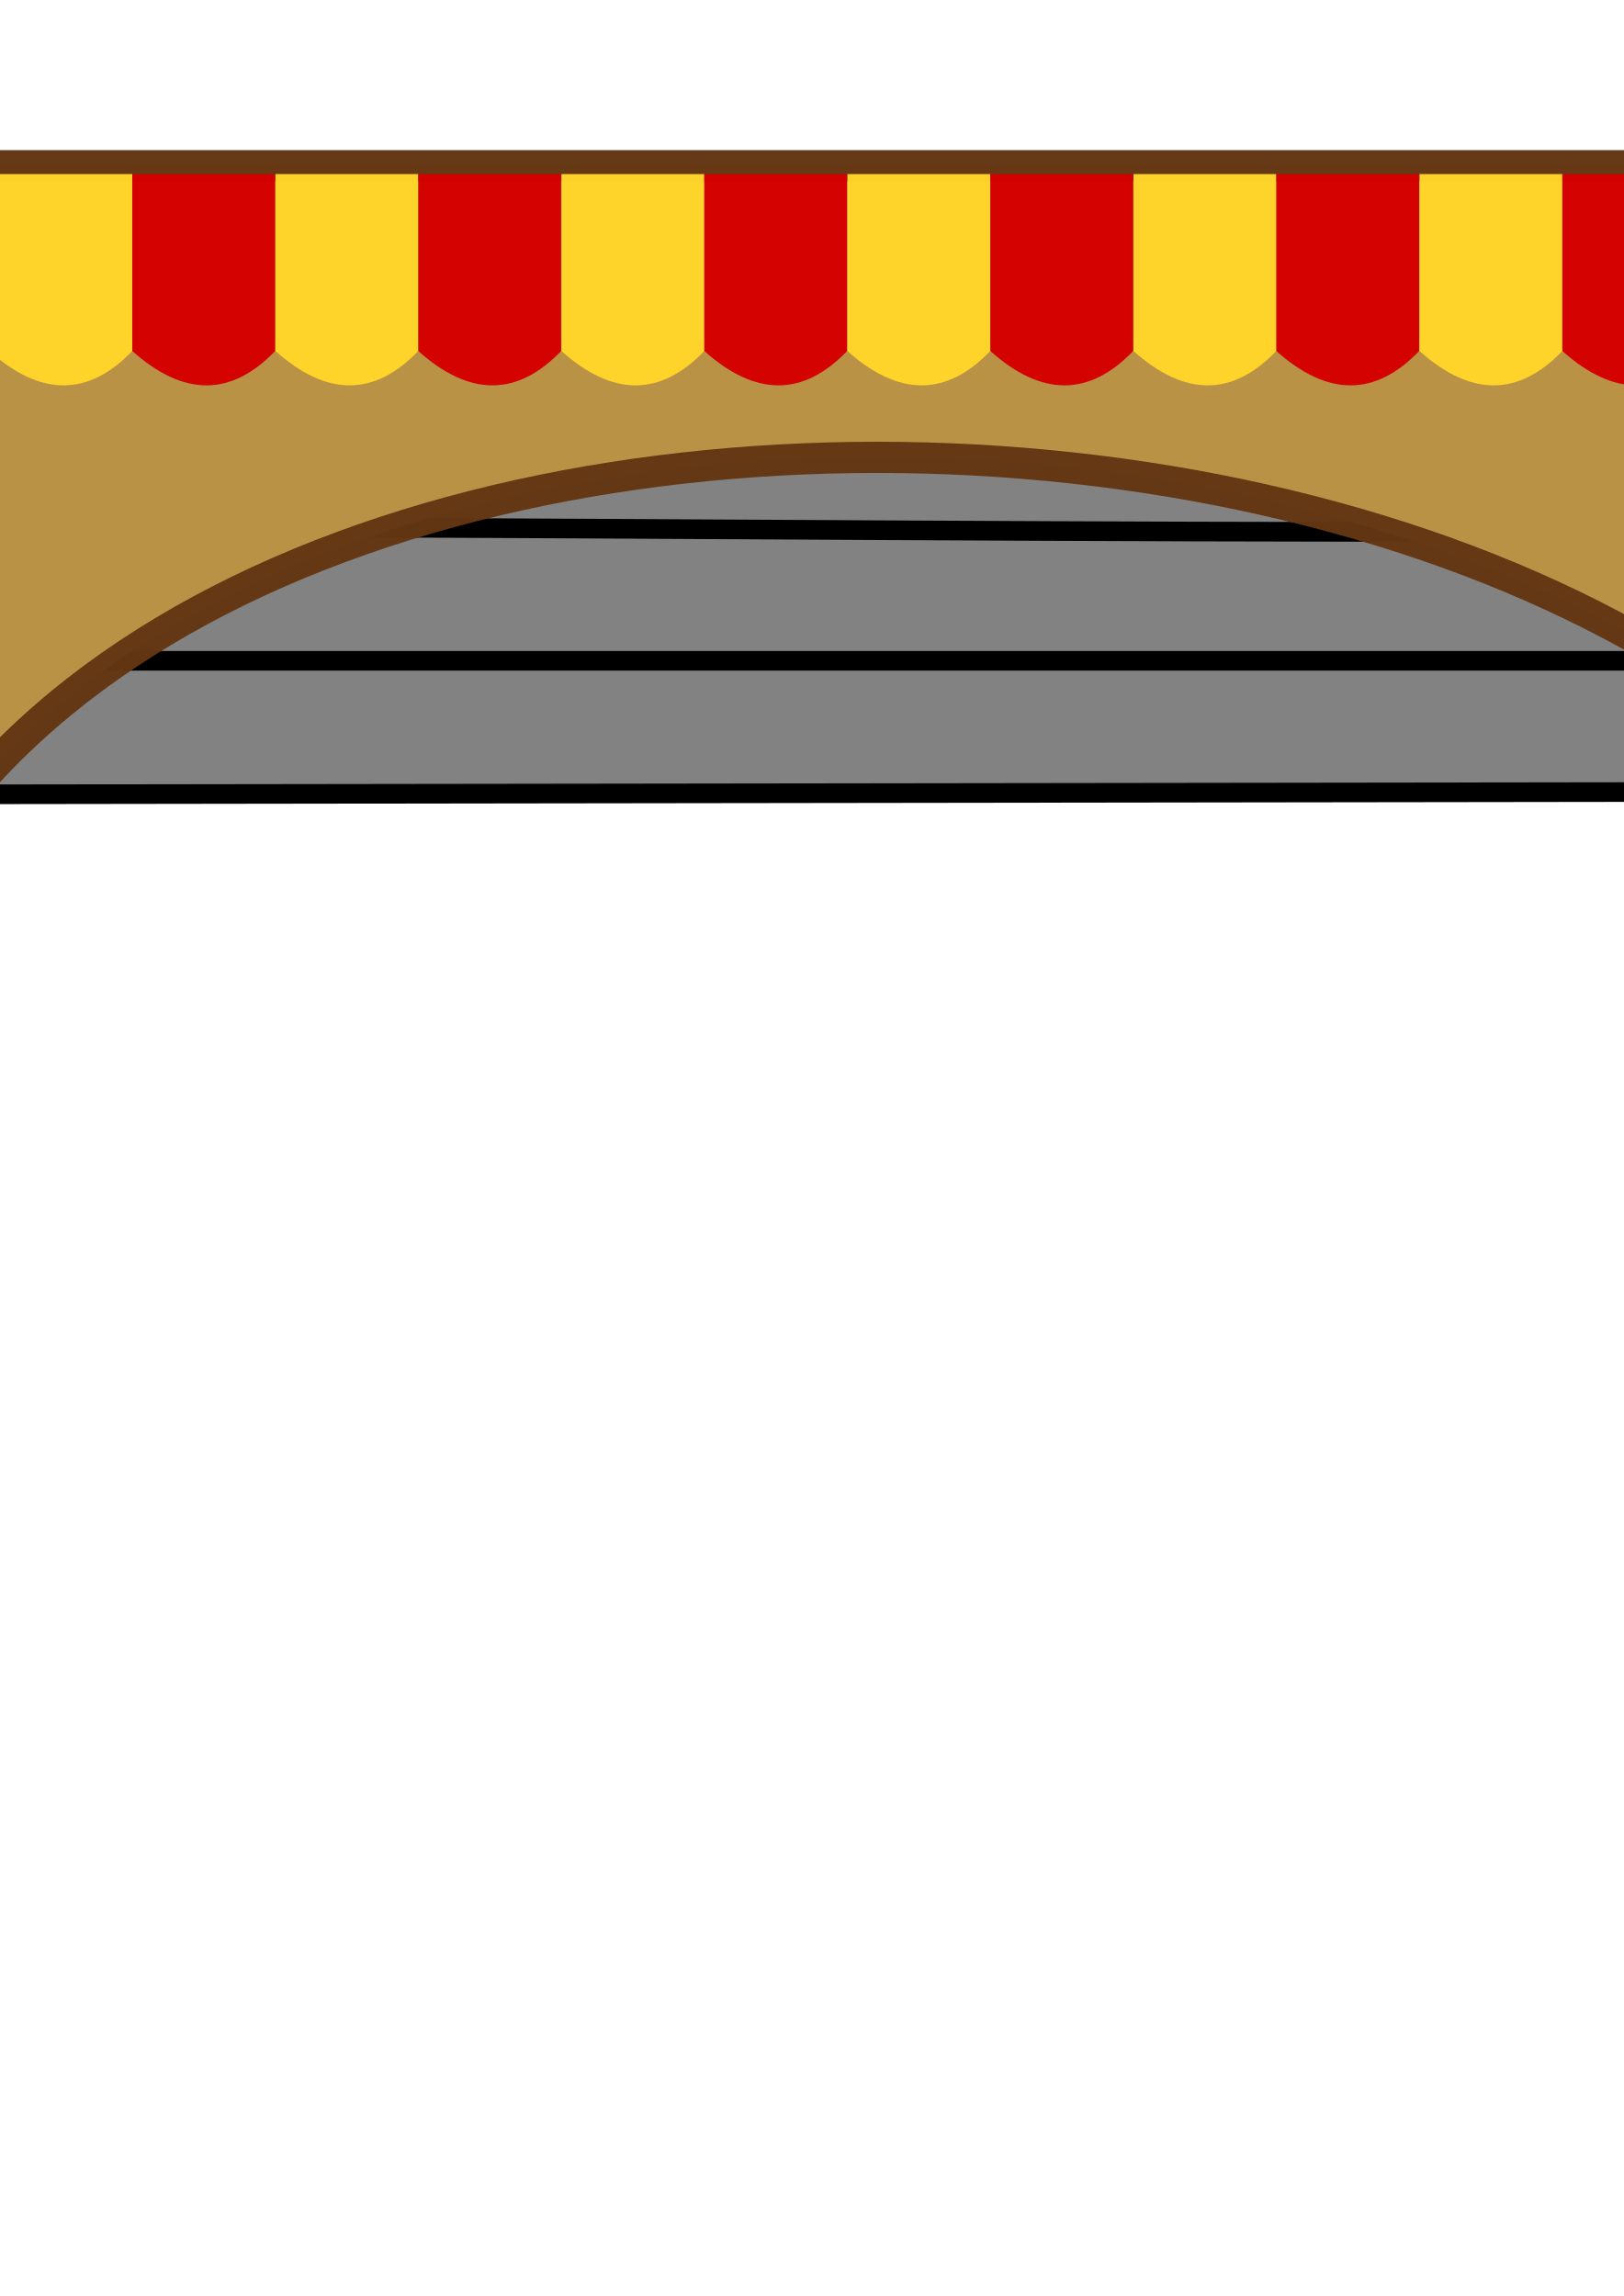
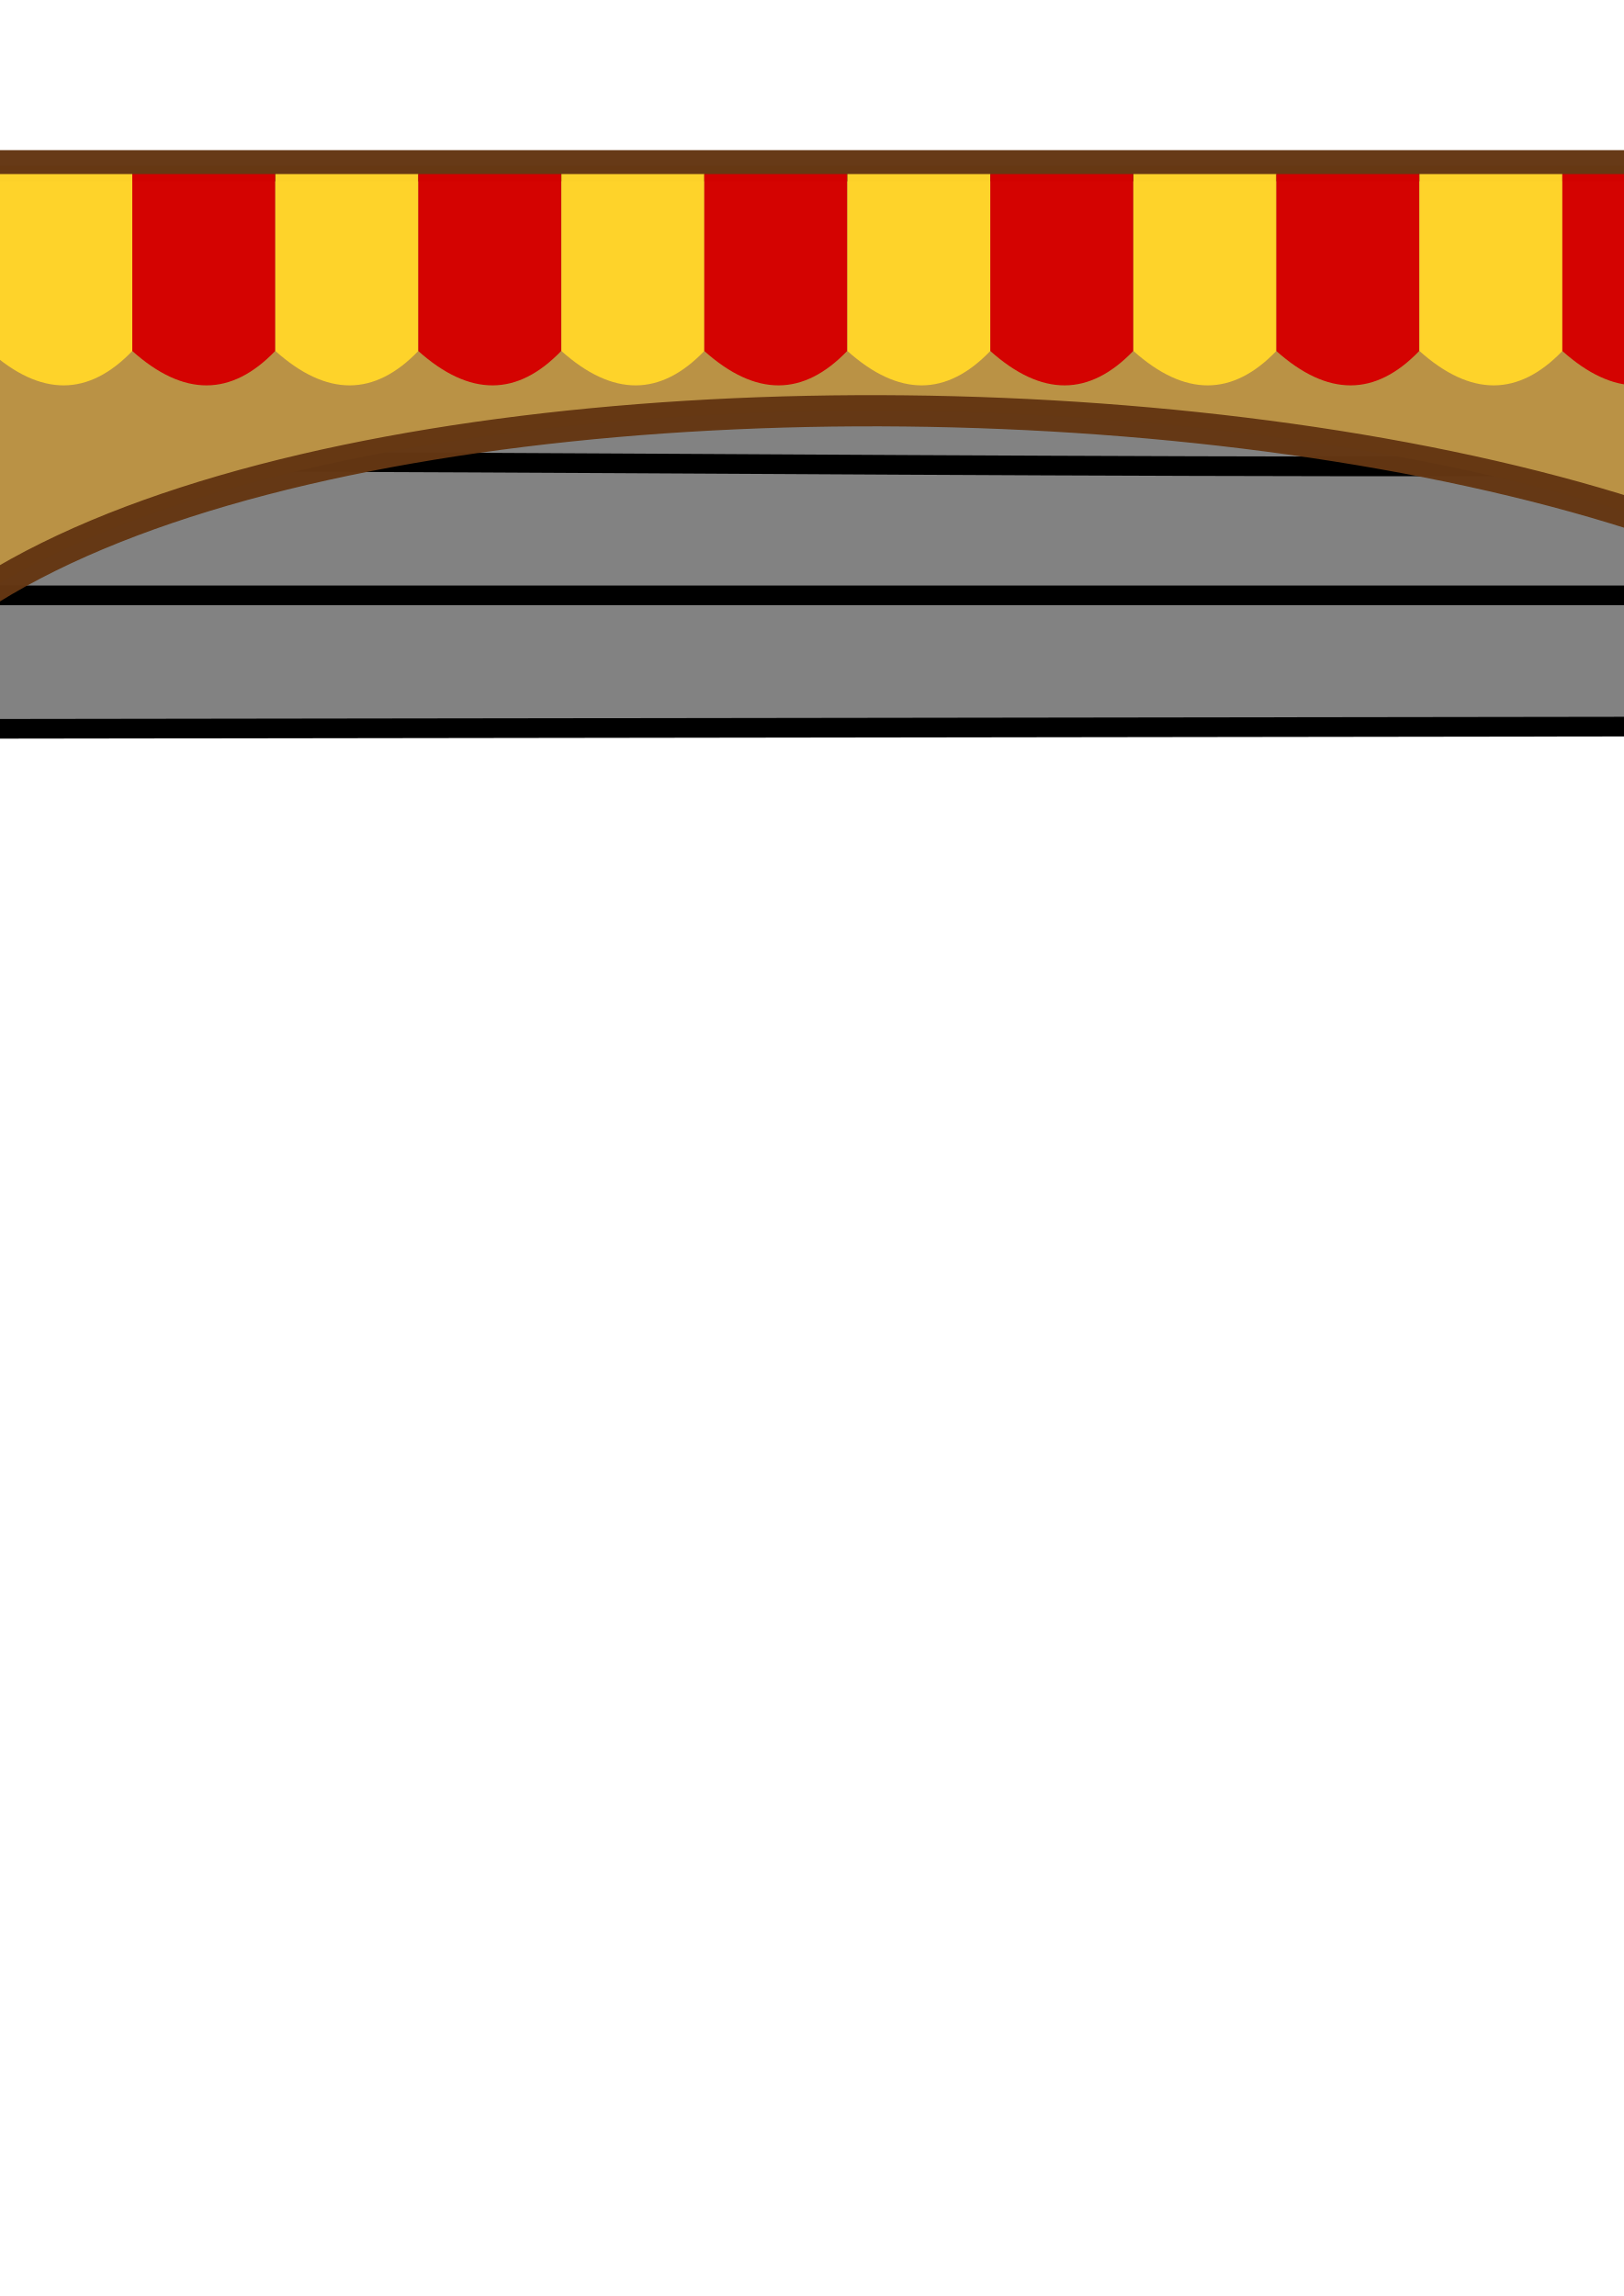
<svg xmlns="http://www.w3.org/2000/svg" xmlns:ns1="http://www.openswatchbook.org/uri/2009/osb" width="210mm" height="297mm" viewBox="0 0 744.094 1052.362" id="svg2" version="1.1">
  <defs id="defs4">
    <linearGradient id="linearGradient5658" ns1:paint="solid">
      <stop style="stop-color:#3f4437;stop-opacity:1;" offset="0" id="stop5660" />
    </linearGradient>
  </defs>
  <g id="layer1" style="display:inline" />
  <g id="layer5" style="display:inline">
-     <g id="g4339" transform="translate(135.9556,494.1245)" style="fill:#808080;fill-opacity:1">
+     <g id="g4339" transform="translate(135.9556,464.1245)" style="fill:#808080;fill-opacity:1">
      <g transform="translate(848.5714,-304.5714)" id="g4228" style="fill:#808080;fill-opacity:1">
        <rect style="opacity:0.98;fill:#808080;fill-opacity:1;stroke:none;stroke-width:33.1;stroke-linecap:round;stroke-linejoin:round;stroke-miterlimit:4;stroke-dasharray:none;stroke-dashoffset:0;stroke-opacity:0.98" id="rect4210" width="1054.599" height="256.579" x="-1097.026" y="-79.009" />
        <path style="fill:#808080;fill-opacity:1;fill-rule:evenodd;stroke:#000000;stroke-width:9;stroke-linecap:butt;stroke-linejoin:miter;stroke-miterlimit:4;stroke-dasharray:none;stroke-opacity:1" d="M -49.497,-54.563 -1092.379,-55.977" id="path4220" />
        <path style="fill:#808080;fill-opacity:1;fill-rule:evenodd;stroke:#000000;stroke-width:9;stroke-linecap:butt;stroke-linejoin:miter;stroke-miterlimit:4;stroke-dasharray:none;stroke-opacity:1" d="M -45.861,0.187 C -393.845,1.068 -739.85,0.467 -1092.985,-0.419" id="path4222" />
        <path style="fill:#808080;fill-opacity:1;fill-rule:evenodd;stroke:#000000;stroke-width:9;stroke-linecap:butt;stroke-linejoin:miter;stroke-miterlimit:4;stroke-dasharray:none;stroke-opacity:1" d="M -40.406,52.311 C -394.624,57.506 -747.771,50.338 -1092.985,52.311" id="path4224" />
        <path style="fill:#808080;fill-opacity:1;fill-rule:evenodd;stroke:#000000;stroke-width:9;stroke-linecap:butt;stroke-linejoin:miter;stroke-miterlimit:4;stroke-dasharray:none;stroke-opacity:1" d="m -43.032,113.324 -1051.367,1e-5" id="path4226" />
      </g>
      <path id="path4337" d="m -248,-129.924 1055.714,-1.429" style="fill:#808080;fill-opacity:1;fill-rule:evenodd;stroke:#000000;stroke-width:9;stroke-linecap:butt;stroke-linejoin:miter;stroke-miterlimit:4;stroke-dasharray:none;stroke-opacity:1" />
    </g>
  </g>
  <g id="layer2" style="display:inline">
-     <path style="display:inline;opacity:1;fill:#ba9245;fill-opacity:1;stroke:#643613;stroke-width:14.3;stroke-linecap:round;stroke-linejoin:round;stroke-miterlimit:4;stroke-dasharray:none;stroke-dashoffset:0;stroke-opacity:0.98" d="m -202.388,75.96 0,999.618 123.24,0 0,-553.102 c 34.233,-429.6 942.127,-404.469 1006.111,0 l 0,553.102 119.197,0 0,-999.618 z" id="rect4164" />
+     <path style="display:inline;opacity:1;fill:#ba9245;fill-opacity:1;stroke:#643613;stroke-width:14.3;stroke-linecap:round;stroke-linejoin:round;stroke-miterlimit:4;stroke-dasharray:none;stroke-dashoffset:0;stroke-opacity:0.98" d="m -202.388,75.96 0,999.618 123.24,0 0,-708.455 c 36.936,-248.512 944.757,-228.238 1006.111,0 l 0,708.455 119.197,0 0,-999.618 z" id="rect4164" />
  </g>
  <g id="layer4" style="display:inline">
    <g style="display:inline" id="g6003-8" transform="translate(-3707.832,449.2212)">
      <path id="rect5967-6-6" d="m 4554.905,-370.378 65.474,0 0,81.111 c -20.022,20.846 -41.821,21.139 -65.474,0 z" style="display:inline;opacity:0.98;fill:#d40000;fill-opacity:1;stroke:none;stroke-width:9;stroke-linecap:round;stroke-linejoin:round;stroke-miterlimit:4;stroke-dasharray:none;stroke-dashoffset:0;stroke-opacity:0.98" />
      <path id="rect5967-3-3-7" d="m 4620.496,-370.378 65.474,0 0,81.111 c -20.022,20.846 -41.821,21.139 -65.474,0 z" style="display:inline;opacity:0.98;fill:#ffd42a;fill-opacity:1;stroke:none;stroke-width:9;stroke-linecap:round;stroke-linejoin:round;stroke-miterlimit:4;stroke-dasharray:none;stroke-dashoffset:0;stroke-opacity:0.98" />
    </g>
    <path style="display:inline;opacity:0.98;fill:#d40000;fill-opacity:1;stroke:none;stroke-width:9;stroke-linecap:round;stroke-linejoin:round;stroke-miterlimit:4;stroke-dasharray:none;stroke-dashoffset:0;stroke-opacity:0.98" d="m 978.137,78.843 65.474,0 0,81.111 c -20.022,20.846 -41.821,21.139 -65.474,0 z" id="rect5967-6-4" />
    <g id="g6161" transform="translate(-4050.387,938.8433)">
      <g id="g6083">
        <path style="display:inline;opacity:0.98;fill:#d40000;fill-opacity:1;stroke:none;stroke-width:9;stroke-linecap:round;stroke-linejoin:round;stroke-miterlimit:4;stroke-dasharray:none;stroke-dashoffset:0;stroke-opacity:0.98" d="m 3848.858,-859.066 65.474,0 0,81.111 c -20.022,20.846 -41.821,21.139 -65.474,0 z" id="rect5967-1" />
        <path style="display:inline;opacity:0.98;fill:#ffd42a;fill-opacity:1;stroke:none;stroke-width:9;stroke-linecap:round;stroke-linejoin:round;stroke-miterlimit:4;stroke-dasharray:none;stroke-dashoffset:0;stroke-opacity:0.98" d="m 3914.448,-859.066 65.474,0 0,81.111 c -20.022,20.846 -41.821,21.139 -65.474,0 z" id="rect5967-3-0" />
        <g style="display:inline" id="g6003-83" transform="translate(-574.9643,-488.6875)">
          <path id="rect5967-6-8" d="m 4554.905,-370.378 65.474,0 0,81.111 c -20.022,20.846 -41.821,21.139 -65.474,0 z" style="display:inline;opacity:0.98;fill:#d40000;fill-opacity:1;stroke:none;stroke-width:9;stroke-linecap:round;stroke-linejoin:round;stroke-miterlimit:4;stroke-dasharray:none;stroke-dashoffset:0;stroke-opacity:0.98" />
          <path id="rect5967-3-3-6" d="m 4620.496,-370.378 65.474,0 0,81.111 c -20.022,20.846 -41.821,21.139 -65.474,0 z" style="display:inline;opacity:0.98;fill:#ffd42a;fill-opacity:1;stroke:none;stroke-width:9;stroke-linecap:round;stroke-linejoin:round;stroke-miterlimit:4;stroke-dasharray:none;stroke-dashoffset:0;stroke-opacity:0.98" />
        </g>
        <g style="display:inline" id="g6003-8-4" transform="translate(-443.8926,-488.6875)">
          <path id="rect5967-6-6-5" d="m 4554.905,-370.378 65.474,0 0,81.111 c -20.022,20.846 -41.821,21.139 -65.474,0 z" style="display:inline;opacity:0.98;fill:#d40000;fill-opacity:1;stroke:none;stroke-width:9;stroke-linecap:round;stroke-linejoin:round;stroke-miterlimit:4;stroke-dasharray:none;stroke-dashoffset:0;stroke-opacity:0.98" />
          <path id="rect5967-3-3-7-0" d="m 4620.496,-370.378 65.474,0 0,81.111 c -20.022,20.846 -41.821,21.139 -65.474,0 z" style="display:inline;opacity:0.98;fill:#ffd42a;fill-opacity:1;stroke:none;stroke-width:9;stroke-linecap:round;stroke-linejoin:round;stroke-miterlimit:4;stroke-dasharray:none;stroke-dashoffset:0;stroke-opacity:0.98" />
        </g>
        <g style="display:inline" id="g6003-0-2" transform="translate(-312.8279,-488.6875)">
          <path id="rect5967-6-4-5" d="m 4554.905,-370.378 65.474,0 0,81.111 c -20.022,20.846 -41.821,21.139 -65.474,0 z" style="display:inline;opacity:0.98;fill:#d40000;fill-opacity:1;stroke:none;stroke-width:9;stroke-linecap:round;stroke-linejoin:round;stroke-miterlimit:4;stroke-dasharray:none;stroke-dashoffset:0;stroke-opacity:0.98" />
          <path id="rect5967-3-3-8-4" d="m 4620.496,-370.378 65.474,0 0,81.111 c -20.022,20.846 -41.821,21.139 -65.474,0 z" style="display:inline;opacity:0.98;fill:#ffd42a;fill-opacity:1;stroke:none;stroke-width:9;stroke-linecap:round;stroke-linejoin:round;stroke-miterlimit:4;stroke-dasharray:none;stroke-dashoffset:0;stroke-opacity:0.98" />
        </g>
      </g>
      <g transform="translate(-157.7157,10.99816)" id="g6148">
        <path style="display:inline;opacity:0.98;fill:#d40000;fill-opacity:1;stroke:none;stroke-width:9;stroke-linecap:round;stroke-linejoin:round;stroke-miterlimit:4;stroke-dasharray:none;stroke-dashoffset:0;stroke-opacity:0.98" d="m 4530.858,-870.066 65.474,0 0,81.111 c -20.022,20.846 -41.821,21.139 -65.474,0 z" id="rect5967-10" />
        <path style="display:inline;opacity:0.98;fill:#ffd42a;fill-opacity:1;stroke:none;stroke-width:9;stroke-linecap:round;stroke-linejoin:round;stroke-miterlimit:4;stroke-dasharray:none;stroke-dashoffset:0;stroke-opacity:0.98" d="m 4596.448,-870.066 65.474,0 0,81.111 c -20.022,20.846 -41.821,21.139 -65.474,0 z" id="rect5967-3-6" />
        <g style="display:inline" id="g6003-1" transform="translate(107.0357,-499.6875)">
          <path id="rect5967-6-88" d="m 4554.905,-370.378 65.474,0 0,81.111 c -20.022,20.846 -41.821,21.139 -65.474,0 z" style="display:inline;opacity:0.98;fill:#d40000;fill-opacity:1;stroke:none;stroke-width:9;stroke-linecap:round;stroke-linejoin:round;stroke-miterlimit:4;stroke-dasharray:none;stroke-dashoffset:0;stroke-opacity:0.98" />
          <path id="rect5967-3-3-63" d="m 4620.496,-370.378 65.474,0 0,81.111 c -20.022,20.846 -41.821,21.139 -65.474,0 z" style="display:inline;opacity:0.98;fill:#ffd42a;fill-opacity:1;stroke:none;stroke-width:9;stroke-linecap:round;stroke-linejoin:round;stroke-miterlimit:4;stroke-dasharray:none;stroke-dashoffset:0;stroke-opacity:0.98" />
        </g>
        <g style="display:inline" id="g6003-8-1" transform="translate(238.1074,-499.6875)">
          <path id="rect5967-6-6-9" d="m 4554.905,-370.378 65.474,0 0,81.111 c -20.022,20.846 -41.821,21.139 -65.474,0 z" style="display:inline;opacity:0.98;fill:#d40000;fill-opacity:1;stroke:none;stroke-width:9;stroke-linecap:round;stroke-linejoin:round;stroke-miterlimit:4;stroke-dasharray:none;stroke-dashoffset:0;stroke-opacity:0.98" />
          <path id="rect5967-3-3-7-06" d="m 4620.496,-370.378 65.474,0 0,81.111 c -20.022,20.846 -41.821,21.139 -65.474,0 z" style="display:inline;opacity:0.98;fill:#ffd42a;fill-opacity:1;stroke:none;stroke-width:9;stroke-linecap:round;stroke-linejoin:round;stroke-miterlimit:4;stroke-dasharray:none;stroke-dashoffset:0;stroke-opacity:0.98" />
        </g>
        <g style="display:inline" id="g6003-0-1" transform="translate(369.1721,-499.6875)">
          <path id="rect5967-6-4-9" d="m 4554.905,-370.378 65.474,0 0,81.111 c -20.022,20.846 -41.821,21.139 -65.474,0 z" style="display:inline;opacity:0.98;fill:#d40000;fill-opacity:1;stroke:none;stroke-width:9;stroke-linecap:round;stroke-linejoin:round;stroke-miterlimit:4;stroke-dasharray:none;stroke-dashoffset:0;stroke-opacity:0.98" />
          <path id="rect5967-3-3-8-3" d="m 4620.496,-370.378 65.474,0 0,81.111 c -20.022,20.846 -41.821,21.139 -65.474,0 z" style="display:inline;opacity:0.98;fill:#ffd42a;fill-opacity:1;stroke:none;stroke-width:9;stroke-linecap:round;stroke-linejoin:round;stroke-miterlimit:4;stroke-dasharray:none;stroke-dashoffset:0;stroke-opacity:0.98" />
        </g>
      </g>
    </g>
  </g>
  <g id="layer3" style="display:inline" />
</svg>
